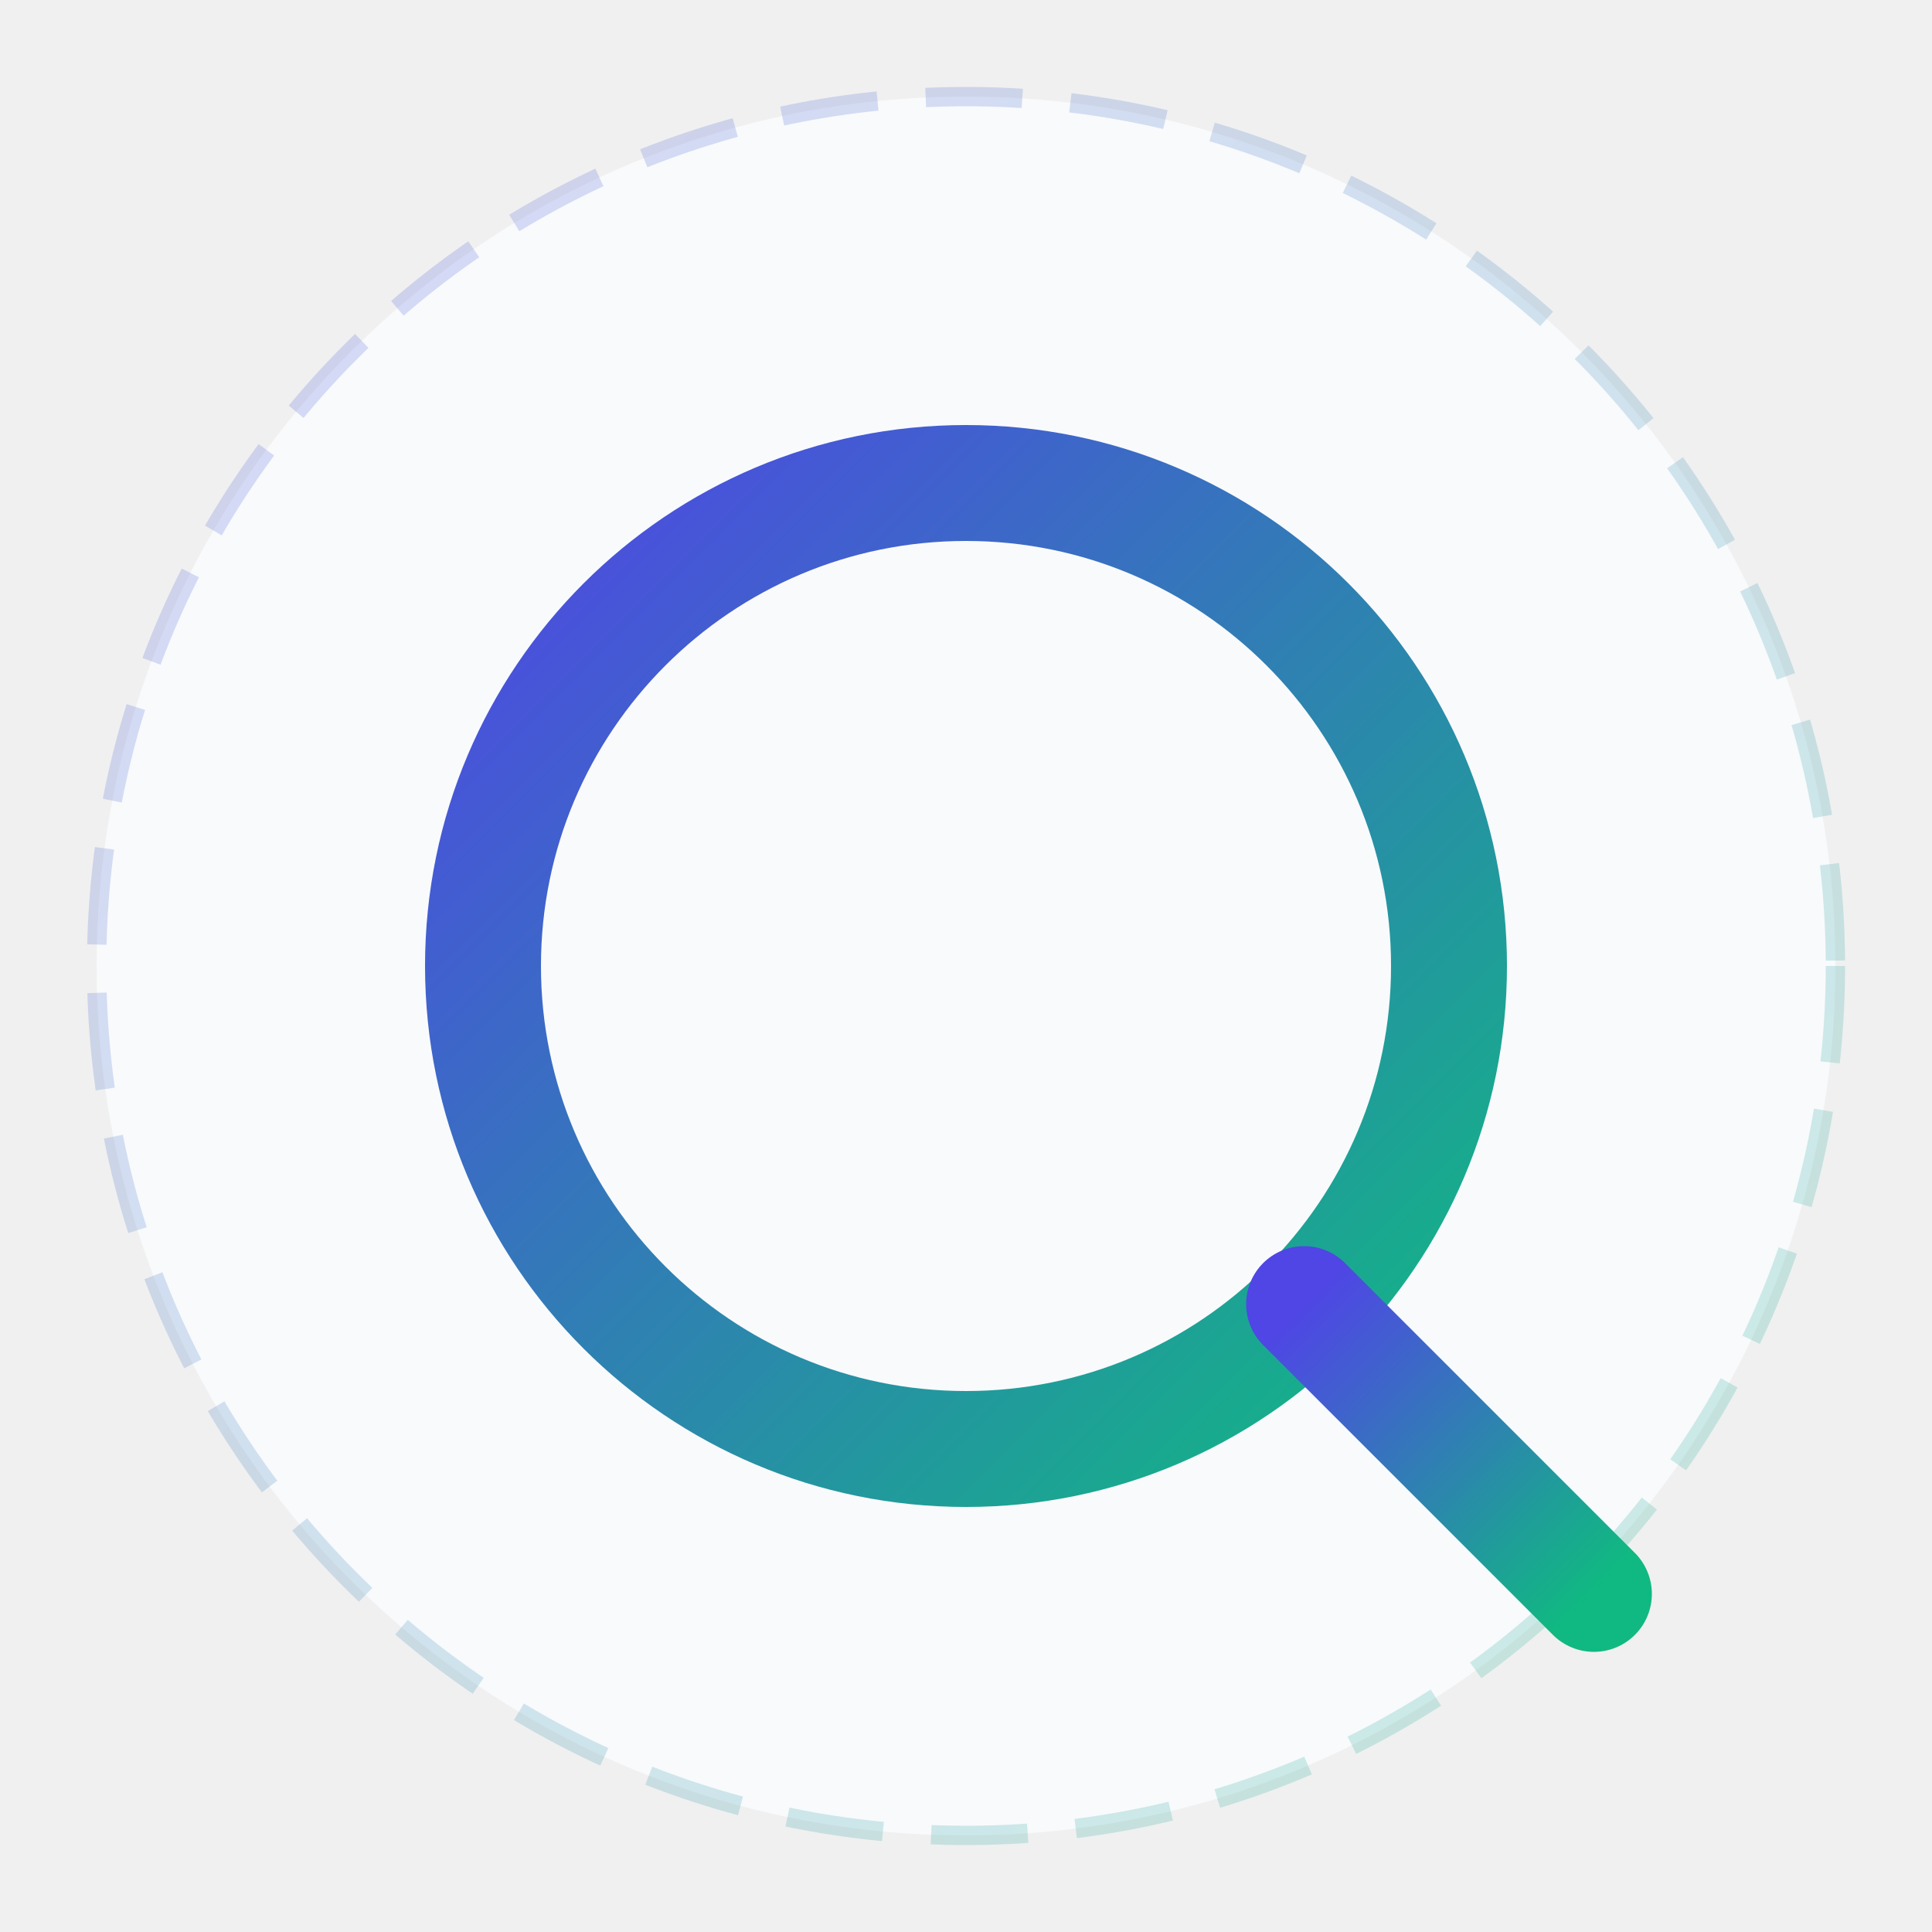
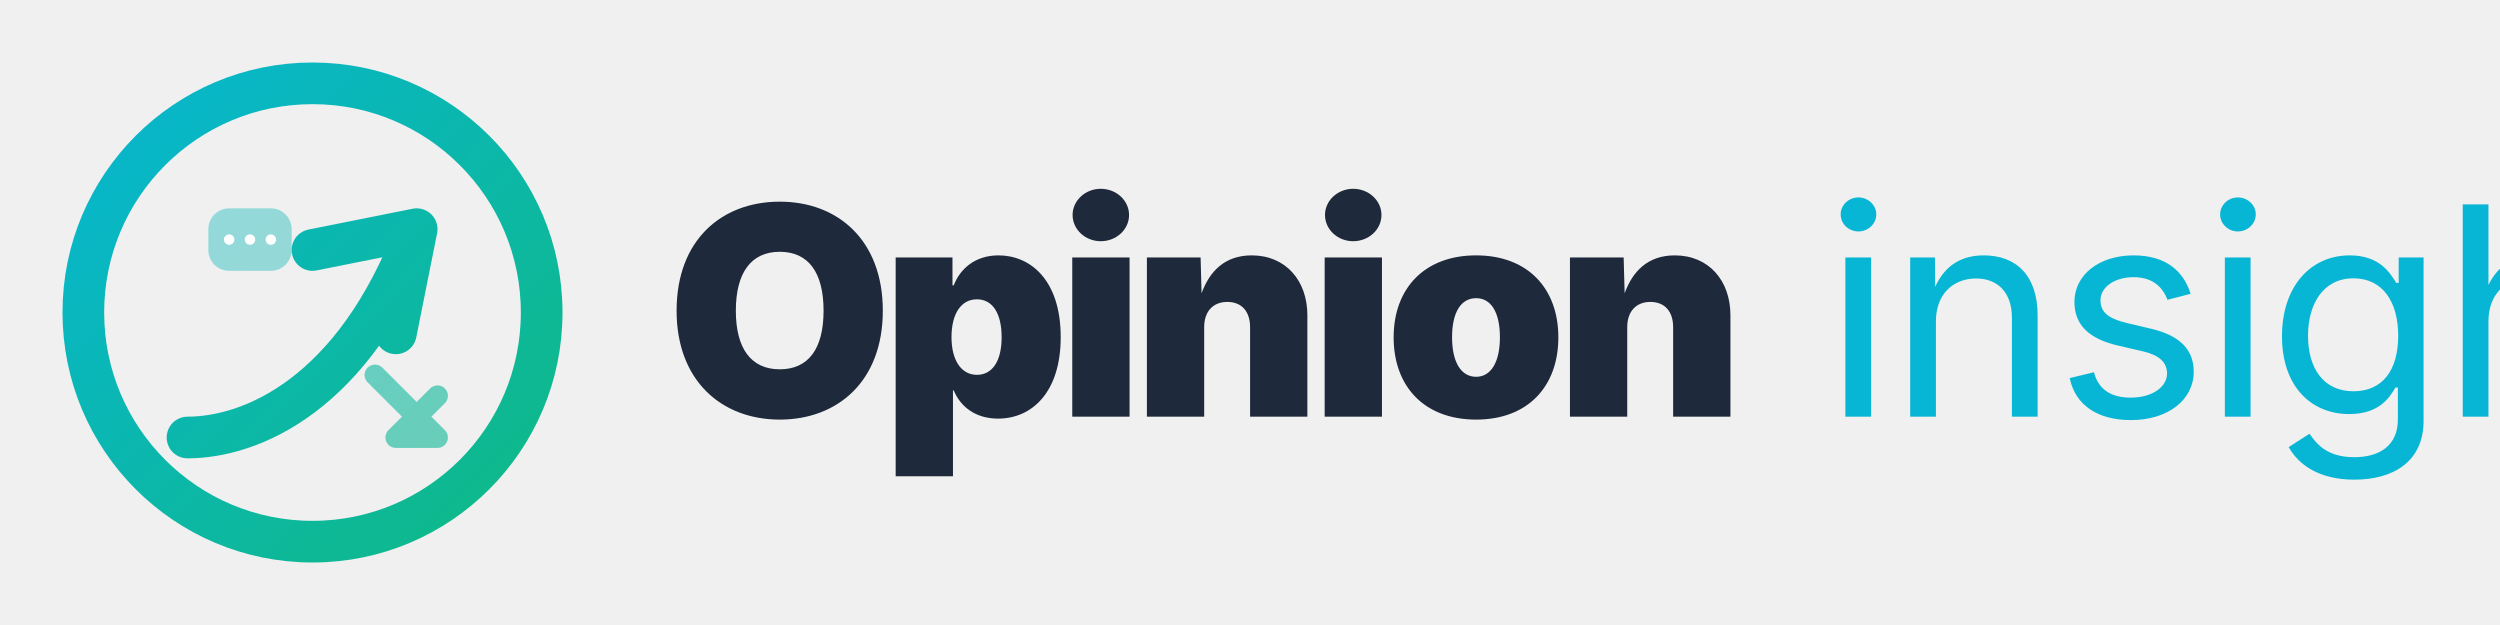
- <svg xmlns="http://www.w3.org/2000/svg" width="200" height="200" viewBox="0 0 200 200" fill="none">
+ <svg xmlns="http://www.w3.org/2000/svg" width="240" height="60" viewBox="0 0 240 60" fill="none">
  <defs>
-     <linearGradient id="logoGradient" x1="0%" y1="0%" x2="100%" y2="100%">
-       <stop offset="0%" style="stop-color:#4F46E5" />
-       <stop offset="100%" style="stop-color:#10B981" />
+     <linearGradient id="logo_grad" x1="0" y1="0" x2="48" y2="48" gradientUnits="userSpaceOnUse">
+       <stop offset="0%" stop-color="#06b6d4" />
+       <stop offset="100%" stop-color="#10b981" />
    </linearGradient>
  </defs>
-   <circle cx="100" cy="100" r="90" fill="#F8FAFC" />
-   <circle cx="100" cy="100" r="90" stroke="url(#logoGradient)" stroke-width="2" stroke-dasharray="10 5" opacity="0.2" />
-   <circle cx="100" cy="100" r="50" stroke="url(#logoGradient)" stroke-width="12" stroke-linecap="round" />
-   <rect x="85" y="85" width="8" h="30" rx="4" fill="url(#logoGradient)" />
-   <rect x="100" y="75" width="8" h="40" rx="4" fill="url(#logoGradient)" />
-   <rect x="115" y="95" width="8" h="20" rx="4" fill="url(#logoGradient)" opacity="0.6" />
-   <line x1="135" y1="135" x2="165" y2="165" stroke="url(#logoGradient)" stroke-width="12" stroke-linecap="round" />
+   <g transform="translate(6, 6)">
+     <circle cx="24" cy="24" r="22" stroke="url(#logo_grad)" stroke-width="4" fill="none" />
+     <path d="M12 36C18 36 28 32 34 16M34 16L24 18M34 16L32 26" stroke="url(#logo_grad)" stroke-width="4" stroke-linecap="round" stroke-linejoin="round" />
+     <rect x="14" y="14" width="8" height="6" rx="2" fill="url(#logo_grad)" opacity="0.4" />
+     <circle cx="16" cy="17" r="0.5" fill="white" />
+     <circle cx="18" cy="17" r="0.5" fill="white" />
+     <circle cx="20" cy="17" r="0.5" fill="white" />
+     <path d="M30 30L36 36M36 36L32 36L36 32" stroke="url(#logo_grad)" stroke-width="2" stroke-linecap="round" stroke-linejoin="round" opacity="0.6" />
+   </g>
+   <text x="64" y="40" font-family="Inter, sans-serif" font-weight="900" font-size="28" fill="#1e293b" letter-spacing="-0.04em">Opinion</text>
+   <text x="175" y="40" font-family="Inter, sans-serif" font-weight="400" font-size="28" fill="#06b6d4" letter-spacing="-0.02em">insights</text>
</svg>
